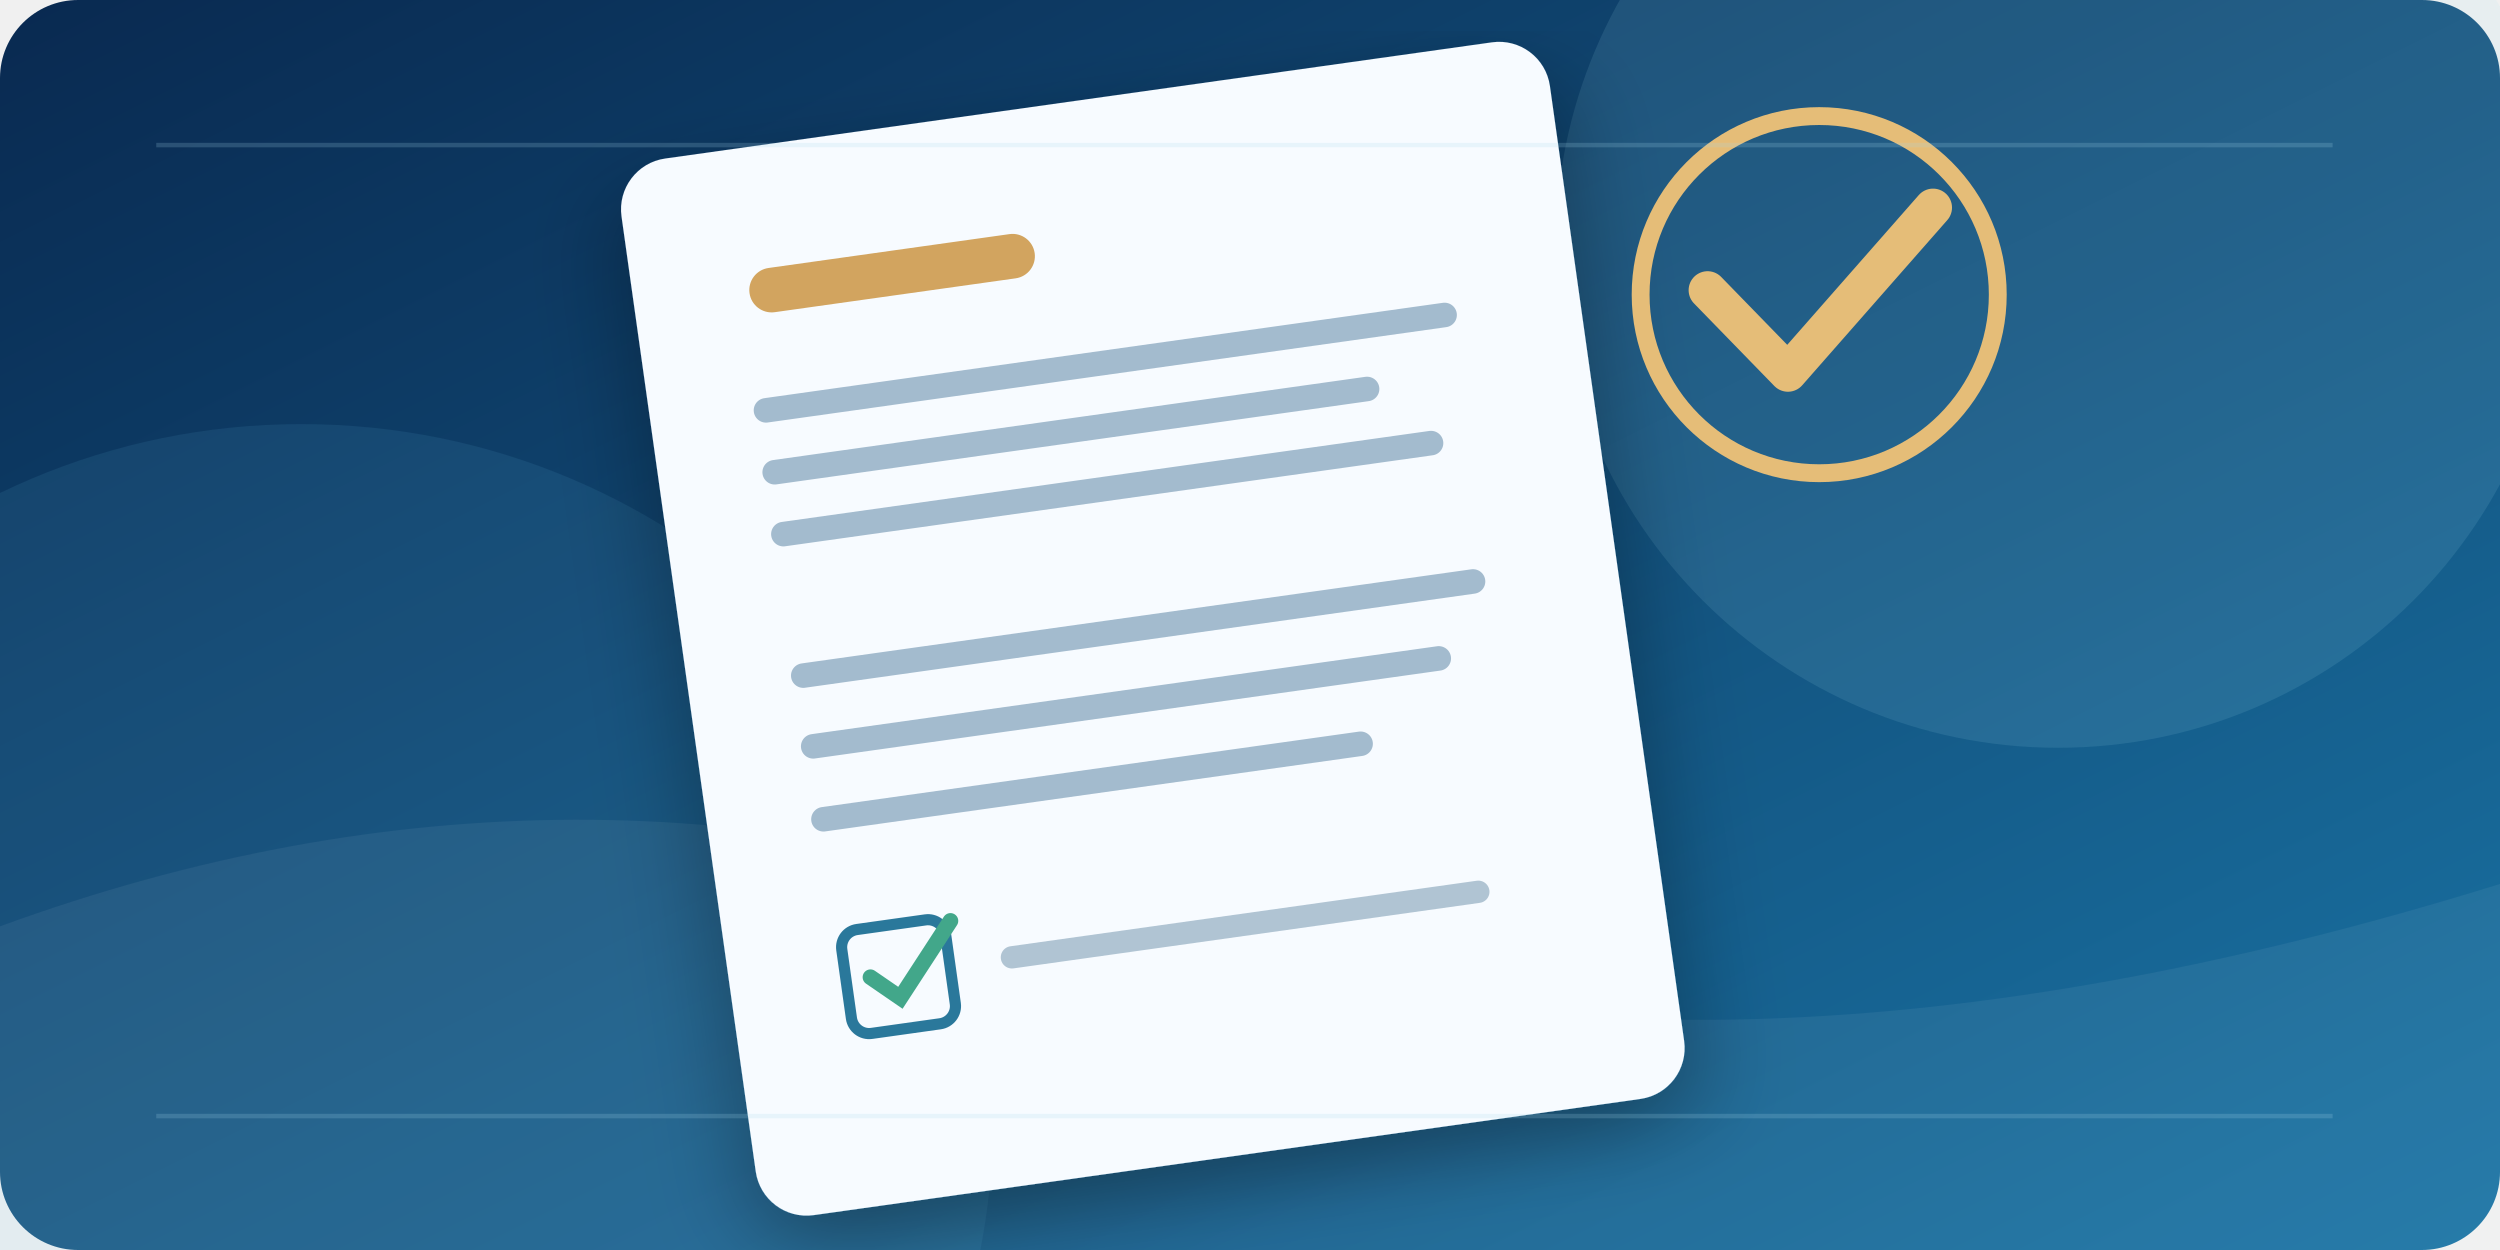
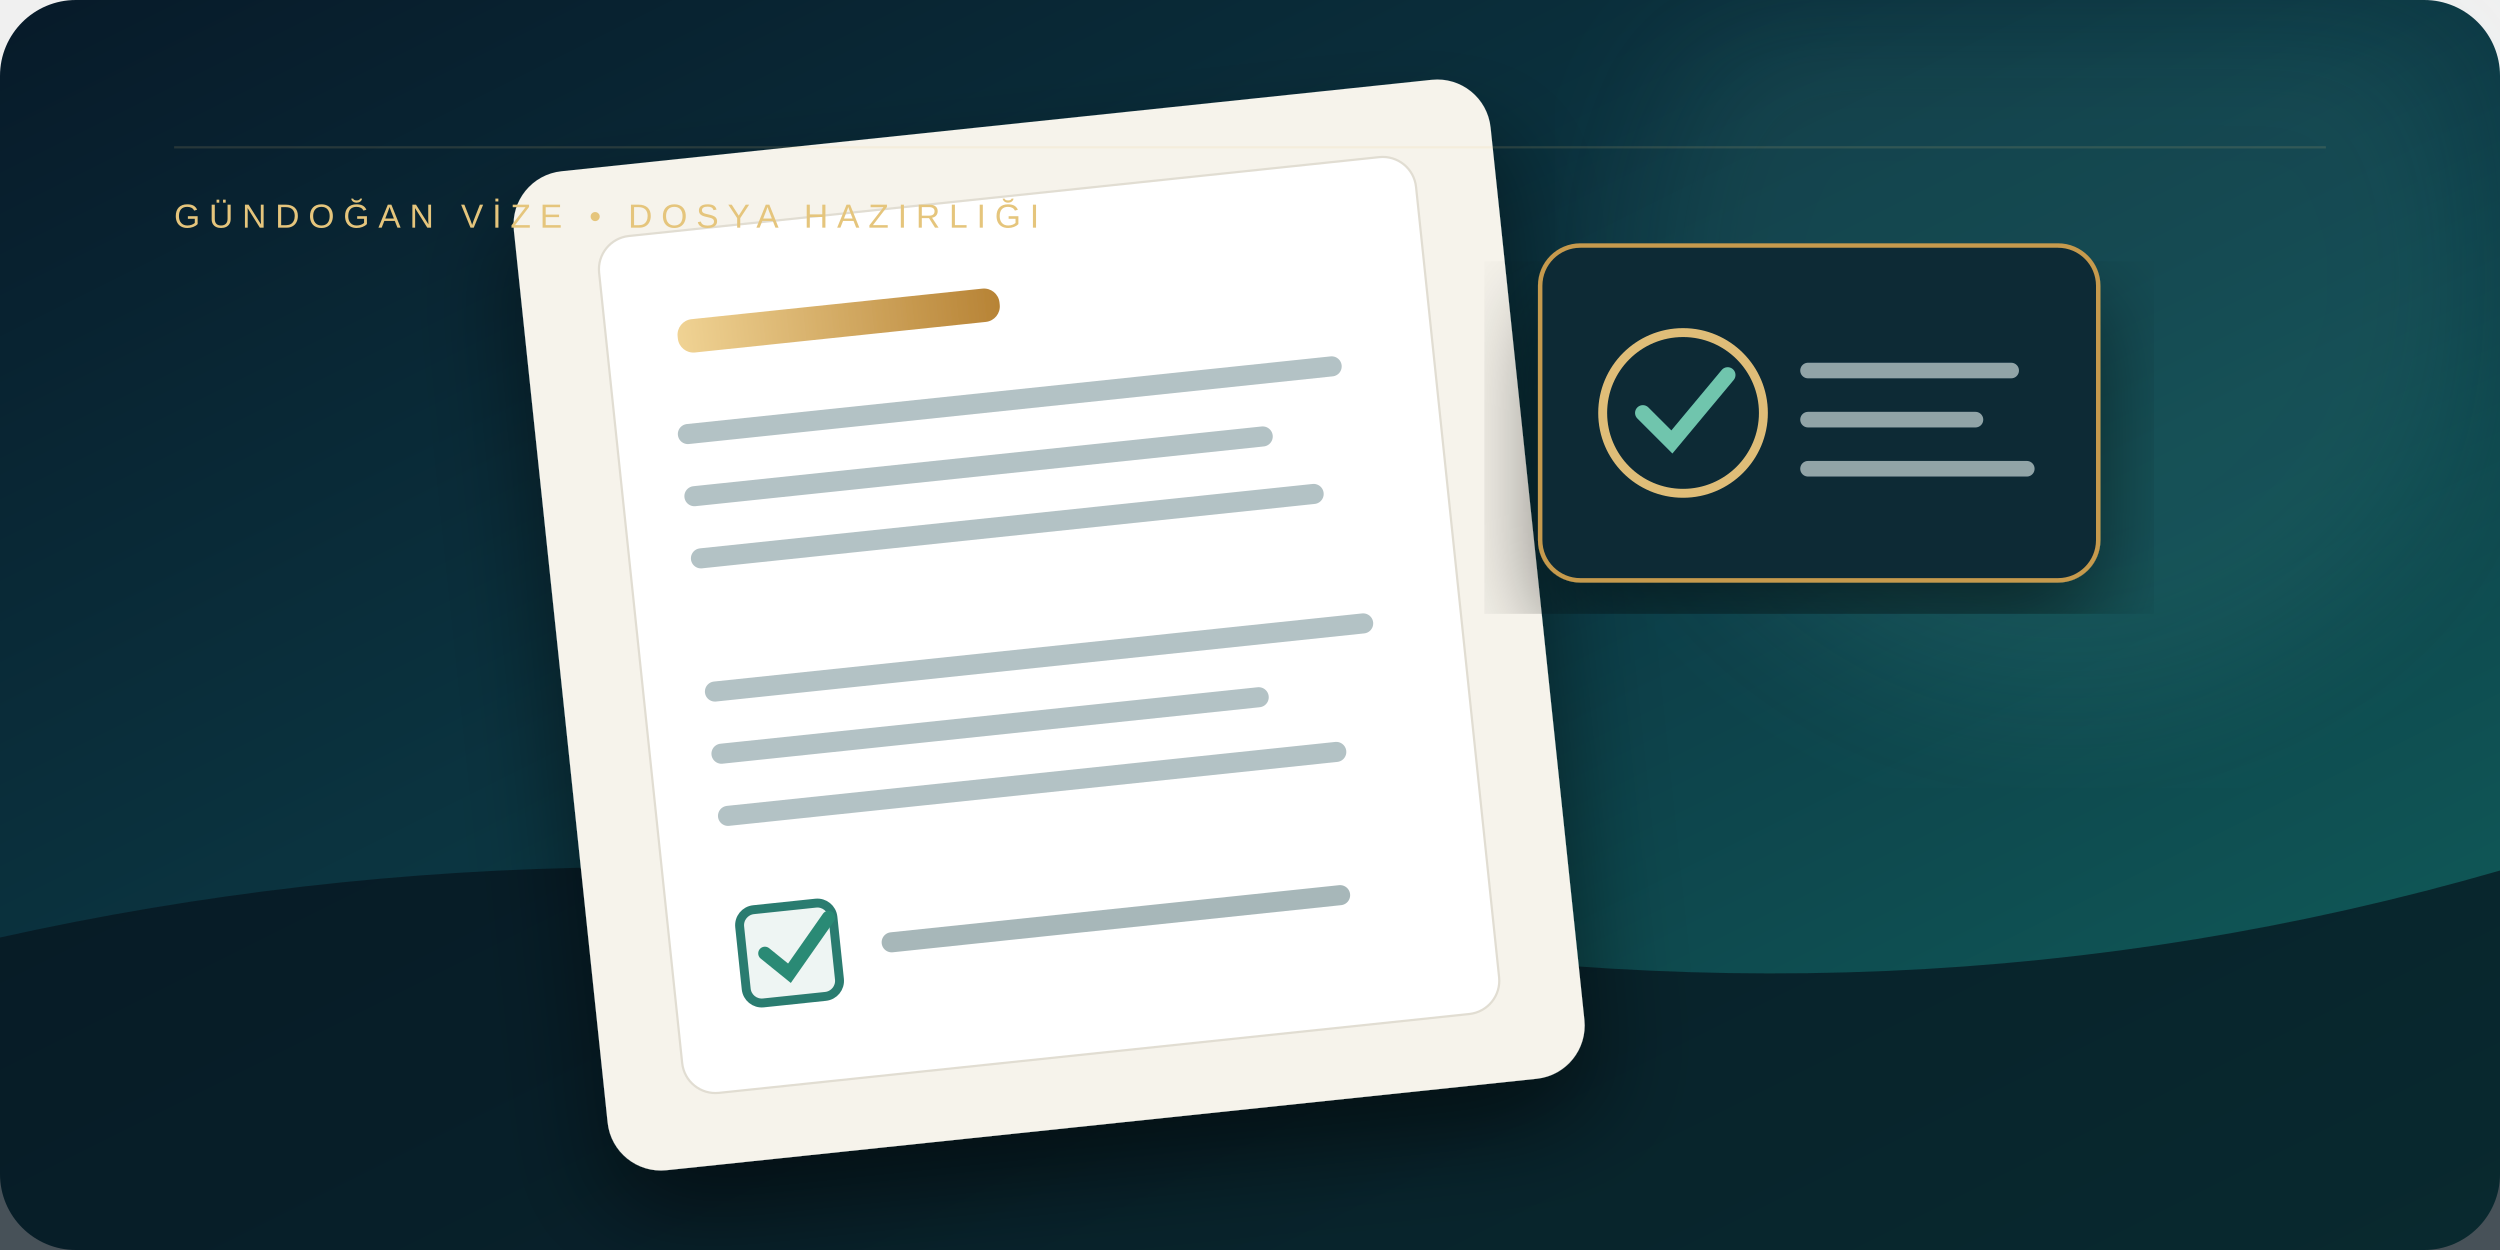
- <svg xmlns="http://www.w3.org/2000/svg" width="1120" height="560" viewBox="0 0 1120 560" role="img" aria-label="Gündoğan Vize editoryal vize ve seyahat illüstrasyonu">
+ <svg xmlns="http://www.w3.org/2000/svg" width="1120" height="560" viewBox="0 0 1120 560" role="img" aria-label="Premium vize evrak ve dosya hazırlığı görseli">
  <defs>
    <linearGradient id="bg" x2="1" y2="1">
-       <stop stop-color="#092950" />
-       <stop offset="1" stop-color="#1a74a5" />
+       <stop stop-color="#071a29" />
+       <stop offset=".55" stop-color="#0c3c47" />
+       <stop offset="1" stop-color="#11635d" />
    </linearGradient>
-     <linearGradient id="gold" x2="1" y2="1">
-       <stop stop-color="#f7d89c" />
-       <stop offset="1" stop-color="#d49d45" />
+     <linearGradient id="gold" x2="1">
+       <stop stop-color="#f0d394" />
+       <stop offset="1" stop-color="#b78335" />
    </linearGradient>
-     <filter id="shadow">
-       <feDropShadow dx="0" dy="14" stdDeviation="20" flood-opacity=".35" />
+     <filter id="sh">
+       <feDropShadow dx="0" dy="22" stdDeviation="22" flood-opacity=".5" />
+     </filter>
+     <filter id="blur">
+       <feGaussianBlur stdDeviation="30" />
    </filter>
  </defs>
-   <rect width="1120" height="560" rx="35" fill="url(#bg)" />
-   <circle cx="922" cy="110" r="225" fill="#a4e1ee" opacity=".12" />
-   <circle cx="135" cy="500" r="310" fill="#68bde6" opacity=".1" />
-   <path d="M0 415Q260 320 510 414T1120 396V560H0Z" fill="#f2f7fb" opacity=".06" />
-   <g transform="translate(306 42) rotate(-8 215 236)" filter="url(#shadow)">
-     <rect width="420" height="478" rx="23" fill="#f7fbff" />
-     <rect x="52" y="55" width="129" height="20" rx="10" fill="#d2a45e" />
-     <path d="M52 118H359M52 146H320M52 174H345M52 238H355M52 270H335M52 303H295" stroke="#a3bbce" stroke-width="11" stroke-linecap="round" />
-     <rect x="52" y="354" width="47" height="47" rx="8" stroke="#2c789b" fill="none" stroke-width="5" />
-     <path d="M63 376L75 387L102 356" fill="none" stroke="#42a78a" stroke-width="7" stroke-linecap="round" />
-     <path d="M127 376H338" stroke="#b0c4d3" stroke-width="10" stroke-linecap="round" />
+   <rect width="1120" height="560" rx="34" fill="url(#bg)" />
+   <circle cx="925" cy="125" r="190" fill="#6ad2c2" opacity=".1" filter="url(#blur)" />
+   <path d="M0 420Q270 360 560 414T1120 390V560H0Z" fill="#06141d" opacity=".72" />
+   <g transform="translate(250 55) rotate(-6 220 225)" filter="url(#sh)">
+     <rect width="440" height="450" rx="24" fill="#f6f3eb" />
+     <rect x="36" y="32" width="368" height="386" rx="15" fill="#fff" stroke="#e1ddd2" />
+     <rect x="68" y="72" width="145" height="15" rx="7" fill="url(#gold)" />
+     <path d="M68 123H358M68 151H324M68 179H344M68 239H360M68 267H310M68 295H342" stroke="#9aadb1" stroke-width="9" stroke-linecap="round" opacity=".75" />
+     <rect x="68" y="338" width="42" height="42" rx="7" fill="#eef5f3" stroke="#2c7b70" stroke-width="4" />
+     <path d="M78 358L88 368L108 345" fill="none" stroke="#2b8a75" stroke-width="6" stroke-linecap="round" />
+     <path d="M135 359H337" stroke="#a7b7b9" stroke-width="9" stroke-linecap="round" />
  </g>
-   <circle cx="815" cy="132" r="80" fill="none" stroke="#e5bd78" stroke-width="8" />
-   <path d="M765 130L801 167L866 93" fill="none" stroke="#e5bd78" stroke-width="17" stroke-linecap="round" stroke-linejoin="round" />
-   <path d="M70 65H1045" stroke="#a9dbef" stroke-opacity=".2" stroke-width="2" />
-   <path d="M70 500H1045" stroke="#a9dbef" stroke-opacity=".2" stroke-width="2" />
+   <g transform="translate(690 110)" filter="url(#sh)">
+     <rect width="250" height="150" rx="18" fill="#0a2936" stroke="#c69a4d" stroke-width="2" />
+     <circle cx="64" cy="75" r="36" fill="none" stroke="#dfbd78" stroke-width="4" />
+     <path d="M46 75L59 88L84 58" fill="none" stroke="#6fc5ad" stroke-width="7" stroke-linecap="round" />
+     <path d="M120 56H211M120 78H195M120 100H218" stroke="#cbd8d7" stroke-width="7" stroke-linecap="round" opacity=".7" />
+   </g>
+   <path d="M78 66H1042" stroke="#e9c77e" stroke-opacity=".14" />
+   <text x="78" y="102" font-family="Arial,sans-serif" font-size="15" letter-spacing="4" fill="#e5c57c">GÜNDOĞAN VİZE • DOSYA HAZIRLIĞI</text>
</svg>
